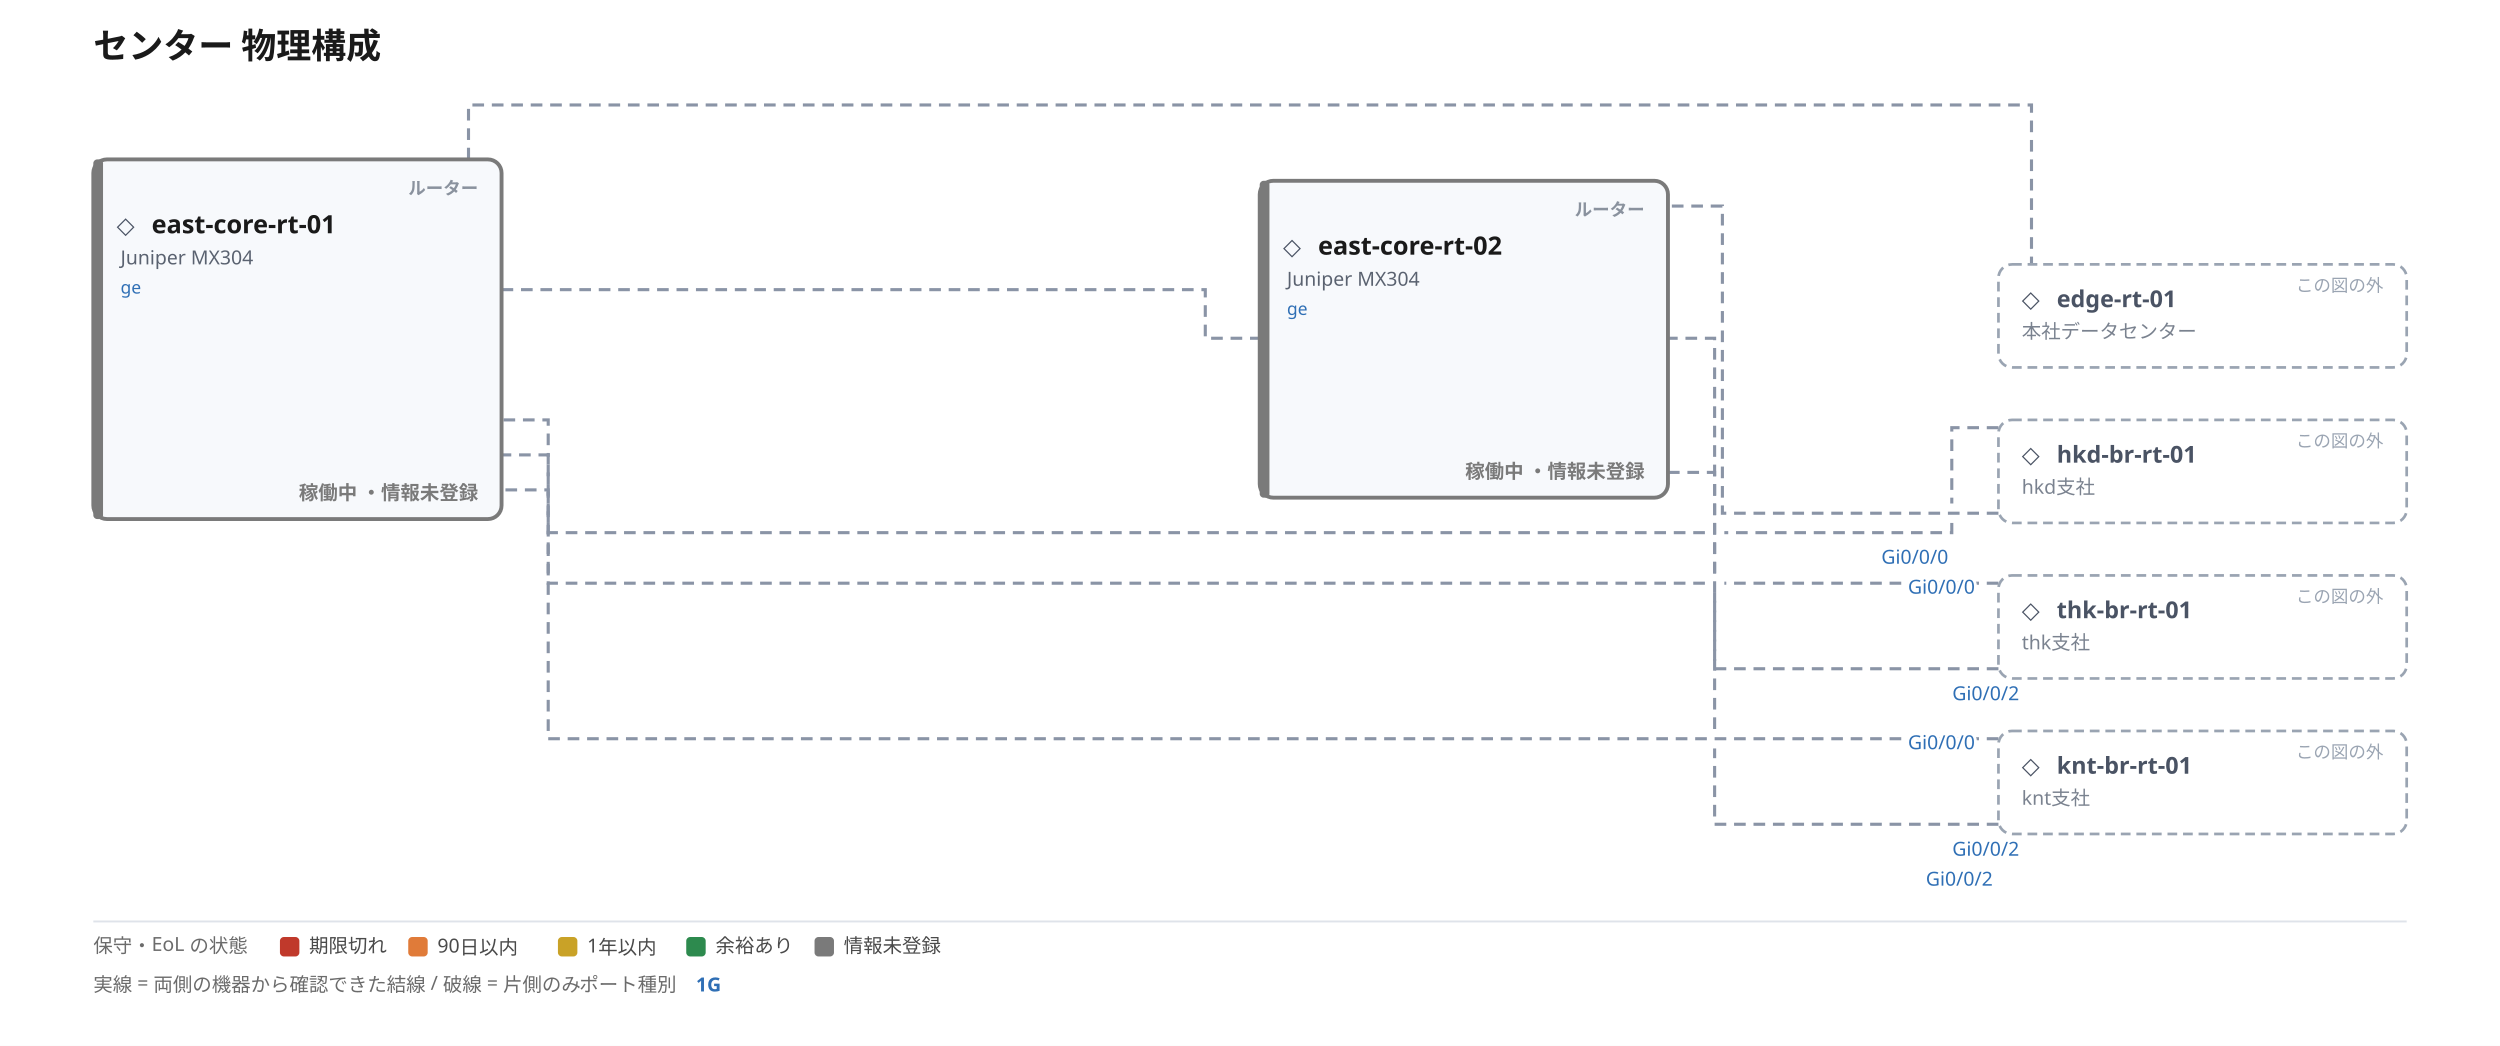
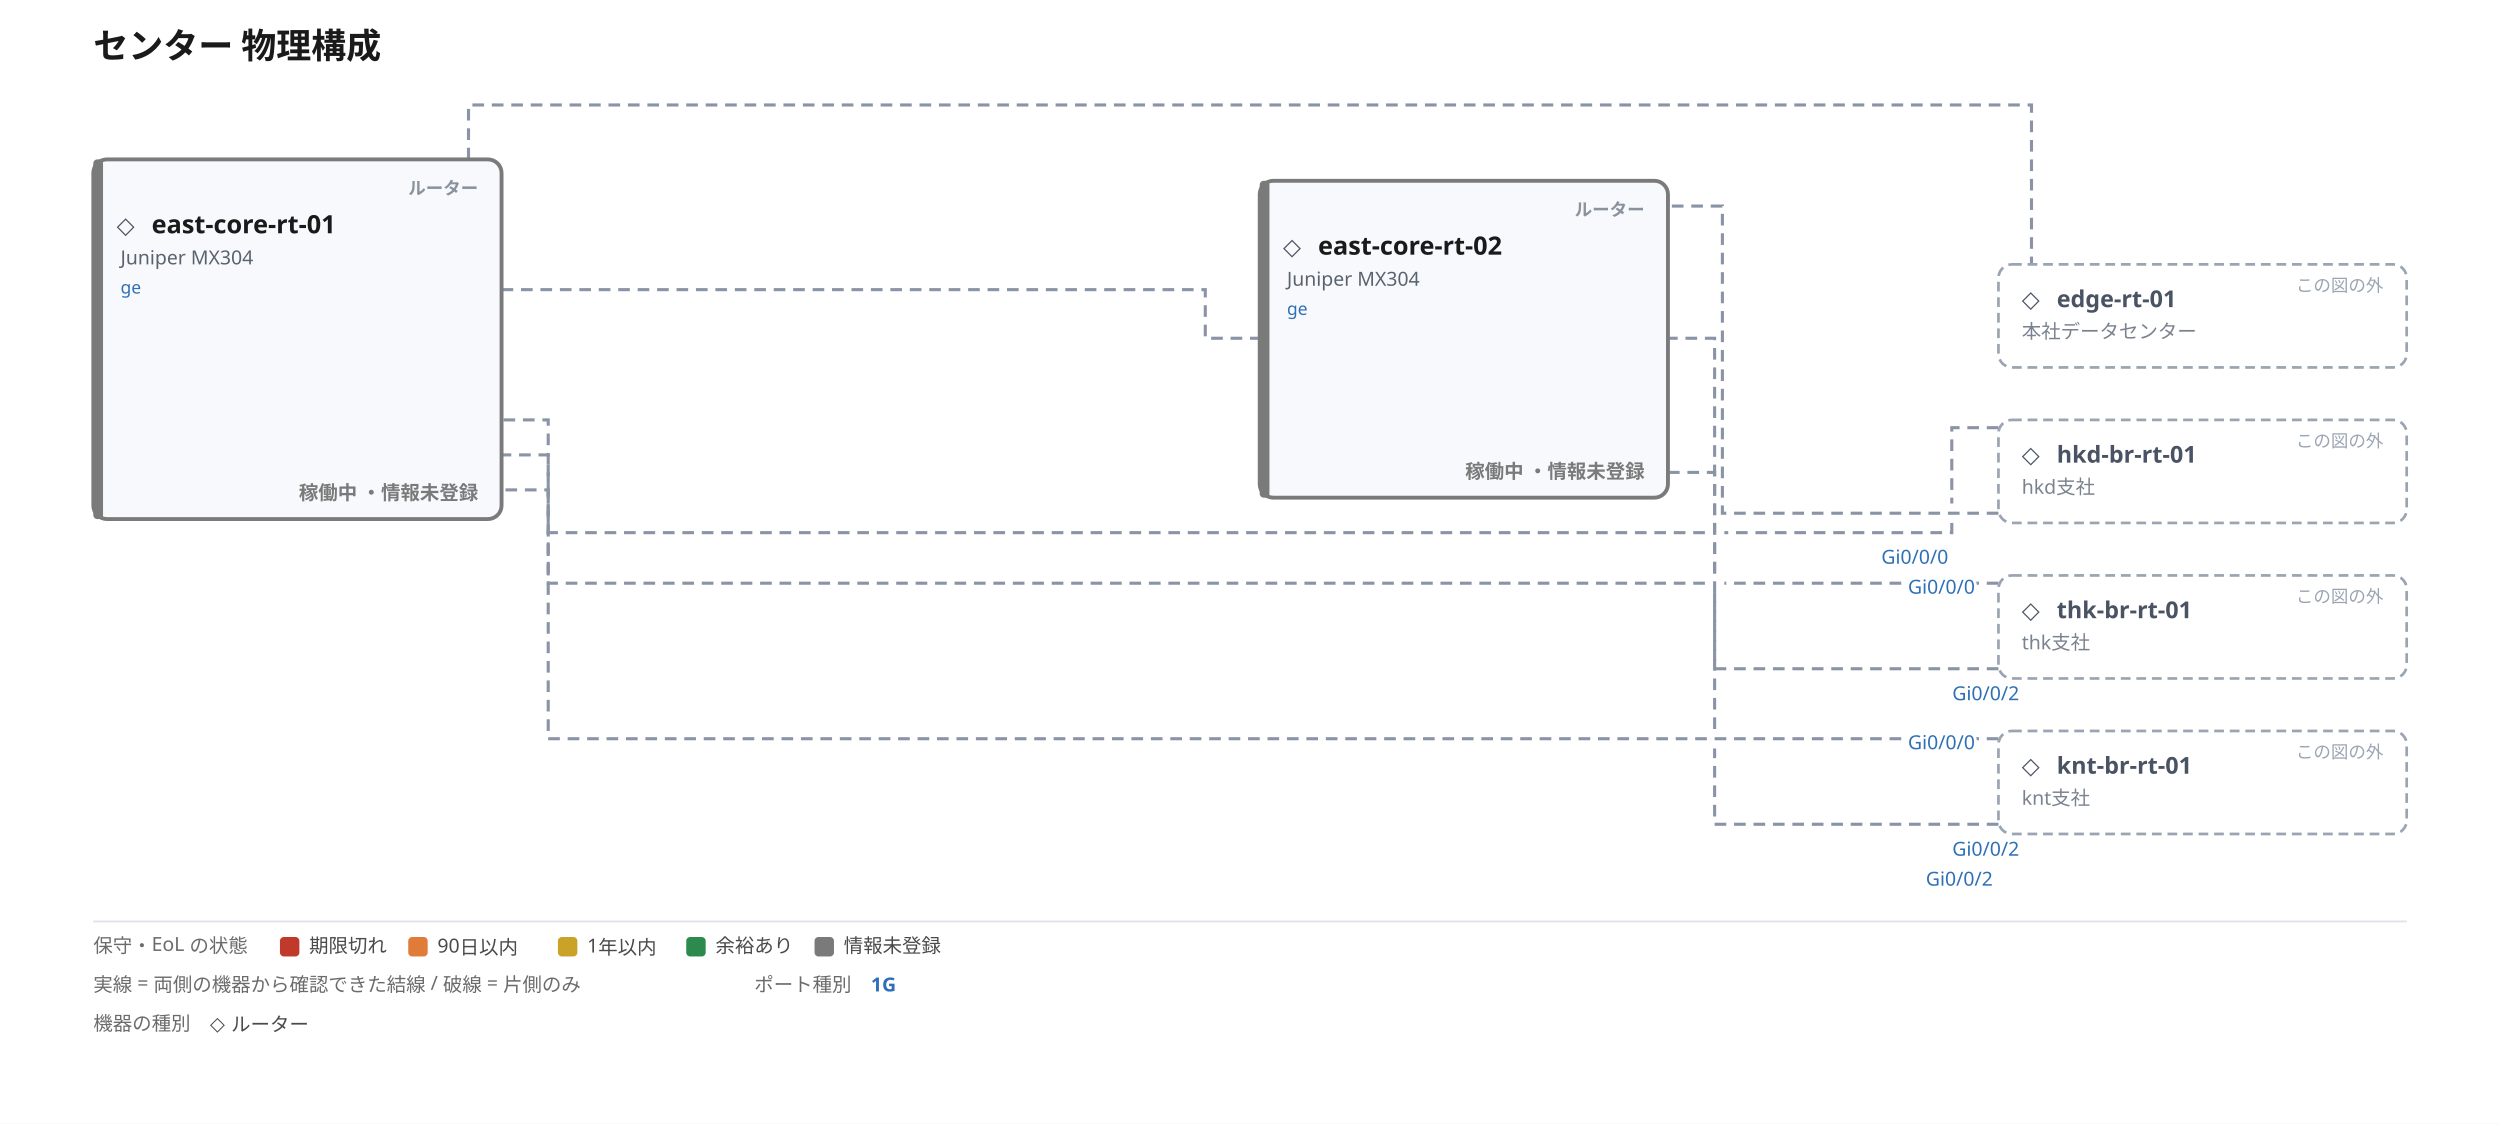
- <svg xmlns="http://www.w3.org/2000/svg" width="1286" height="538" viewBox="0 0 1286 538" font-family="'Yu Gothic', 'Hiragino Kaku Gothic ProN', Meiryo, 'Noto Sans JP', sans-serif">
+ <svg xmlns="http://www.w3.org/2000/svg" width="1286" height="578" viewBox="0 0 1286 578" font-family="'Yu Gothic', 'Hiragino Kaku Gothic ProN', Meiryo, 'Noto Sans JP', sans-serif">
  <rect width="100%" height="100%" fill="#ffffff" />
  <text x="48" y="30" font-size="18" font-weight="700" fill="#1a1a1a">センター 物理構成</text>
  <polyline points="241,82 241,54 1045,54 1045,136" fill="none" stroke="#8a94a6" stroke-width="1.6" stroke-dasharray="6 4" />
  <text class="port-label" x="264.0" y="86.9" font-size="10" fill="#2f6fb5" text-anchor="start" paint-order="stroke" stroke="#ffffff" stroke-width="3" />
  <text class="port-label" x="1038.4" y="119.1" font-size="10" fill="#2f6fb5" text-anchor="end" paint-order="stroke" stroke="#ffffff" stroke-width="3" />
  <polyline points="258,149 620,149 620,174 648,174" fill="none" stroke="#8a94a6" stroke-width="1.6" stroke-dasharray="6 4" />
  <text class="port-label" x="270.3" y="154.0" font-size="10" fill="#2f6fb5" text-anchor="start" paint-order="stroke" stroke="#ffffff" stroke-width="3" />
  <text class="port-label" x="638.0" y="193.5" font-size="10" fill="#2f6fb5" text-anchor="end" paint-order="stroke" stroke="#ffffff" stroke-width="3" />
  <polyline points="1028,220 1004,220 1004,259" fill="none" stroke="#8a94a6" stroke-width="1.6" stroke-dasharray="6 4" />
  <polyline points="1004,269 1004,274 887,274" fill="none" stroke="#8a94a6" stroke-width="1.6" stroke-dasharray="6 4" />
  <polyline points="877,274 282,274 282,216 258,216" fill="none" stroke="#8a94a6" stroke-width="1.6" stroke-dasharray="6 4" />
  <text class="port-label" x="1002.2" y="290.0" font-size="10" fill="#2f6fb5" text-anchor="end" paint-order="stroke" stroke="#ffffff" stroke-width="3">Gi0/0/0</text>
  <text class="port-label" x="238.9" y="288.5" font-size="10" fill="#2f6fb5" text-anchor="start" paint-order="stroke" stroke="#ffffff" stroke-width="3" />
  <polyline points="1028,264 886,264 886,106 858,106" fill="none" stroke="#8a94a6" stroke-width="1.6" stroke-dasharray="6 4" />
  <text class="port-label" x="1038.7" y="360.2" font-size="10" fill="#2f6fb5" text-anchor="end" paint-order="stroke" stroke="#ffffff" stroke-width="3">Gi0/0/2</text>
  <text class="port-label" x="890.4" y="134.4" font-size="10" fill="#2f6fb5" text-anchor="start" paint-order="stroke" stroke="#ffffff" stroke-width="3" />
  <polyline points="1028,300 887,300" fill="none" stroke="#8a94a6" stroke-width="1.6" stroke-dasharray="6 4" />
  <polyline points="877,300 282,300 282,234 258,234" fill="none" stroke="#8a94a6" stroke-width="1.6" stroke-dasharray="6 4" />
  <text class="port-label" x="1015.9" y="305.4" font-size="10" fill="#2f6fb5" text-anchor="end" paint-order="stroke" stroke="#ffffff" stroke-width="3">Gi0/0/0</text>
  <text class="port-label" x="228.6" y="303.1" font-size="10" fill="#2f6fb5" text-anchor="start" paint-order="stroke" stroke="#ffffff" stroke-width="3" />
  <polyline points="1028,344 882,344 882,305" fill="none" stroke="#8a94a6" stroke-width="1.6" stroke-dasharray="6 4" />
  <polyline points="882,295 882,174 858,174" fill="none" stroke="#8a94a6" stroke-width="1.6" stroke-dasharray="6 4" />
  <text class="port-label" x="1038.7" y="440.2" font-size="10" fill="#2f6fb5" text-anchor="end" paint-order="stroke" stroke="#ffffff" stroke-width="3">Gi0/0/2</text>
  <text class="port-label" x="868.0" y="94.5" font-size="10" fill="#2f6fb5" text-anchor="start" paint-order="stroke" stroke="#ffffff" stroke-width="3" />
  <polyline points="1028,380 282,380 282,252 258,252" fill="none" stroke="#8a94a6" stroke-width="1.6" stroke-dasharray="6 4" />
  <text class="port-label" x="1015.9" y="385.4" font-size="10" fill="#2f6fb5" text-anchor="end" paint-order="stroke" stroke="#ffffff" stroke-width="3">Gi0/0/0</text>
  <text class="port-label" x="220.2" y="317.0" font-size="10" fill="#2f6fb5" text-anchor="start" paint-order="stroke" stroke="#ffffff" stroke-width="3" />
  <polyline points="1028,424 882,424 882,385" fill="none" stroke="#8a94a6" stroke-width="1.6" stroke-dasharray="6 4" />
  <polyline points="882,375 882,243 858,243" fill="none" stroke="#8a94a6" stroke-width="1.6" stroke-dasharray="6 4" />
  <text class="port-label" x="1025.1" y="455.6" font-size="10" fill="#2f6fb5" text-anchor="end" paint-order="stroke" stroke="#ffffff" stroke-width="3">Gi0/0/2</text>
  <text class="port-label" x="836.3" y="291.5" font-size="10" fill="#2f6fb5" text-anchor="start" paint-order="stroke" stroke="#ffffff" stroke-width="3" />
  <g>
    <rect x="48" y="82" width="210" height="185" rx="7" fill="#f7f9fc" stroke="#7a7a7a" stroke-width="2" />
    <rect x="48" y="82" width="5" height="185" rx="2" fill="#7a7a7a" />
    <text x="246" y="100" font-size="9" font-weight="700" fill="#8a929e" text-anchor="end">ルーター</text>
    <text x="60" y="120" font-size="12" fill="#4a5364">◇</text>
    <text x="78" y="120" font-size="13" font-weight="700" fill="#1a1a1a">east-core-rt-01</text>
    <text x="62" y="136" font-size="10" fill="#5a6270">Juniper MX304</text>
    <text x="62" y="151" font-size="9">
      <tspan fill="#2f6fb5">ge</tspan>
    </text>
    <text x="246" y="257" font-size="10" font-weight="600" fill="#7a7a7a" text-anchor="end">稼働中 ・情報未登録</text>
  </g>
  <g>
    <rect x="648" y="93" width="210" height="163" rx="7" fill="#f7f9fc" stroke="#7a7a7a" stroke-width="2" />
    <rect x="648" y="93" width="5" height="163" rx="2" fill="#7a7a7a" />
    <text x="846" y="111" font-size="9" font-weight="700" fill="#8a929e" text-anchor="end">ルーター</text>
    <text x="660" y="131" font-size="12" fill="#4a5364">◇</text>
    <text x="678" y="131" font-size="13" font-weight="700" fill="#1a1a1a">east-core-rt-02</text>
    <text x="662" y="147" font-size="10" fill="#5a6270">Juniper MX304</text>
    <text x="662" y="162" font-size="9">
      <tspan fill="#2f6fb5">ge</tspan>
    </text>
    <text x="846" y="246" font-size="10" font-weight="600" fill="#7a7a7a" text-anchor="end">稼働中 ・情報未登録</text>
  </g>
  <g>
    <rect x="1028" y="136" width="210" height="53" rx="7" fill="none" stroke="#9aa4b2" stroke-width="1.4" stroke-dasharray="5 3" />
    <text x="1040" y="158" font-size="12" fill="#4a5364">◇</text>
    <text x="1058" y="158" font-size="12" font-weight="700" fill="#4a5364">edge-rt-01</text>
    <text x="1040" y="174" font-size="10" fill="#7a828f">本社データセンター</text>
    <text x="1226" y="150" font-size="9" fill="#9aa4b2" text-anchor="end">この図の外</text>
  </g>
  <g>
    <rect x="1028" y="216" width="210" height="53" rx="7" fill="none" stroke="#9aa4b2" stroke-width="1.4" stroke-dasharray="5 3" />
    <text x="1040" y="238" font-size="12" fill="#4a5364">◇</text>
    <text x="1058" y="238" font-size="12" font-weight="700" fill="#4a5364">hkd-br-rt-01</text>
    <text x="1040" y="254" font-size="10" fill="#7a828f">hkd支社</text>
    <text x="1226" y="230" font-size="9" fill="#9aa4b2" text-anchor="end">この図の外</text>
  </g>
  <g>
    <rect x="1028" y="296" width="210" height="53" rx="7" fill="none" stroke="#9aa4b2" stroke-width="1.4" stroke-dasharray="5 3" />
    <text x="1040" y="318" font-size="12" fill="#4a5364">◇</text>
    <text x="1058" y="318" font-size="12" font-weight="700" fill="#4a5364">thk-br-rt-01</text>
    <text x="1040" y="334" font-size="10" fill="#7a828f">thk支社</text>
    <text x="1226" y="310" font-size="9" fill="#9aa4b2" text-anchor="end">この図の外</text>
  </g>
  <g>
    <rect x="1028" y="376" width="210" height="53" rx="7" fill="none" stroke="#9aa4b2" stroke-width="1.4" stroke-dasharray="5 3" />
    <text x="1040" y="398" font-size="12" fill="#4a5364">◇</text>
    <text x="1058" y="398" font-size="12" font-weight="700" fill="#4a5364">knt-br-rt-01</text>
    <text x="1040" y="414" font-size="10" fill="#7a828f">knt支社</text>
    <text x="1226" y="390" font-size="9" fill="#9aa4b2" text-anchor="end">この図の外</text>
  </g>
  <line x1="48" y1="474" x2="1238" y2="474" stroke="#dfe3ea" stroke-width="1" />
  <text x="48" y="490" font-size="10" fill="#6b6b6b">保守・EoL の状態</text>
  <rect x="144" y="482" width="10" height="10" rx="2" fill="#c0392b" />
  <text x="159" y="490" font-size="10" fill="#4a4a4a">期限切れ</text>
  <rect x="210" y="482" width="10" height="10" rx="2" fill="#e07b39" />
  <text x="225" y="490" font-size="10" fill="#4a4a4a">90日以内</text>
  <rect x="287" y="482" width="10" height="10" rx="2" fill="#c9a227" />
  <text x="302" y="490" font-size="10" fill="#4a4a4a">1年以内</text>
  <rect x="353" y="482" width="10" height="10" rx="2" fill="#2d8a4e" />
  <text x="368" y="490" font-size="10" fill="#4a4a4a">余裕あり</text>
  <rect x="419" y="482" width="10" height="10" rx="2" fill="#7a7a7a" />
  <text x="434" y="490" font-size="10" fill="#4a4a4a">情報未登録</text>
  <text x="48" y="510" font-size="10" fill="#6b6b6b">実線 = 両側の機器から確認できた結線 / 破線 = 片側のみ</text>
-   <text x="298" y="510" font-size="10" fill="#6b6b6b">ポート種別</text>
-   <text x="358" y="510" font-size="10" fill="#2f6fb5" font-weight="700">1G</text>
+   <text x="388" y="510" font-size="10" fill="#6b6b6b">ポート種別</text>
+   <text x="448" y="510" font-size="10" fill="#2f6fb5" font-weight="700">1G</text>
+   <text x="48" y="530" font-size="10" fill="#6b6b6b">機器の種別</text>
+   <text x="108" y="530" font-size="10" fill="#4a4a4a">◇ ルーター</text>
</svg>
